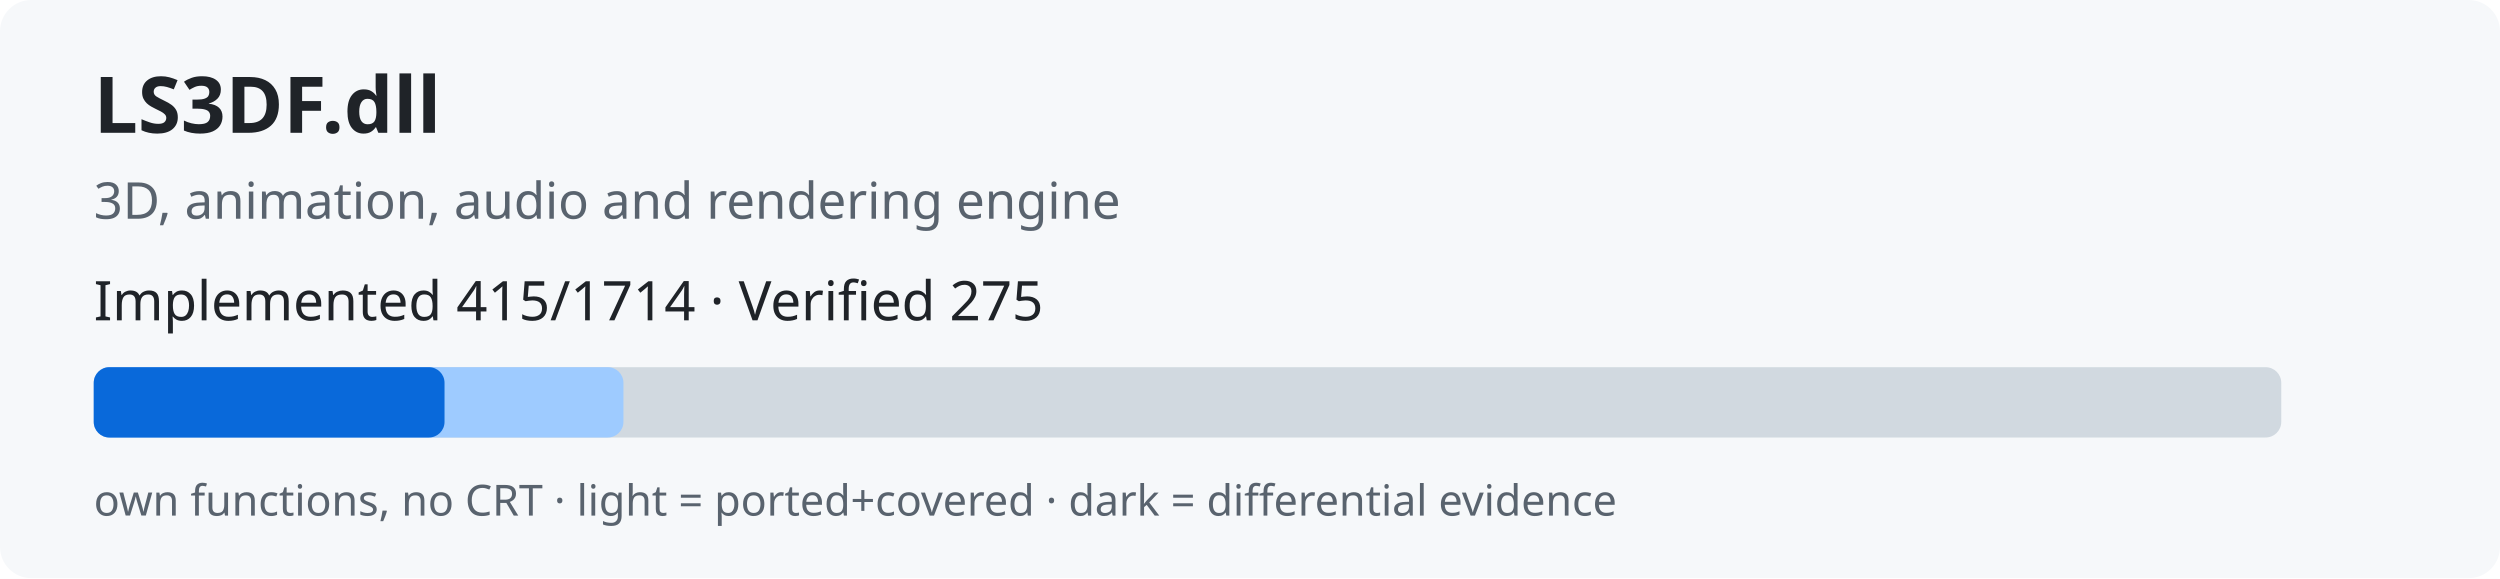
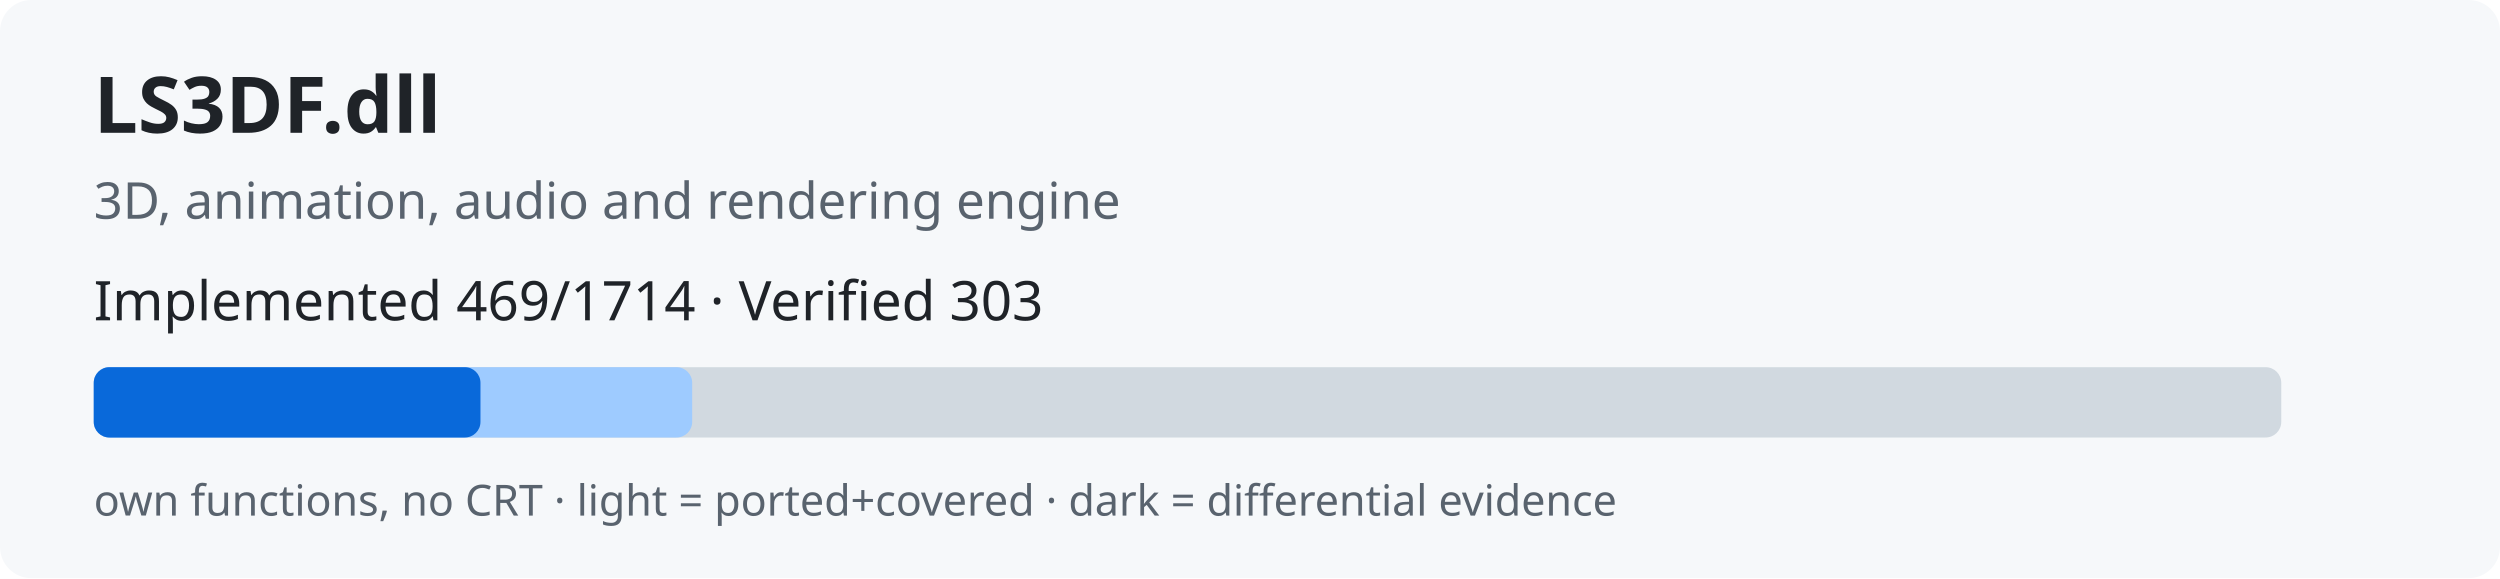
<svg xmlns="http://www.w3.org/2000/svg" width="640" height="148" role="img">
  <rect width="640" height="148" rx="8" fill="#f6f8fa" />
  <text x="24" y="34" font-family="sans-serif" font-size="20" font-weight="bold" fill="#1f2328">LS3DF.dll</text>
  <text x="24" y="56" font-family="sans-serif" font-size="13" fill="#59636e">3D, animation, audio and rendering engine</text>
-   <text x="24" y="82" font-family="sans-serif" font-size="14" fill="#1f2328">Implemented 415/1714 · Verified 275</text>
+   <text x="24" y="82" font-family="sans-serif" font-size="14" fill="#1f2328">Implemented 469/1714 · Verified 303</text>
  <rect x="24" y="94" width="560" height="18" rx="4" fill="#d1d9e0" />
-   <rect x="24" y="94" width="135.6" height="18" rx="4" fill="#9ecbff" />
-   <rect x="24" y="94" width="89.8" height="18" rx="4" fill="#0969da" />
+   <rect x="24" y="94" width="153.2" height="18" rx="4" fill="#9ecbff" />
+   <rect x="24" y="94" width="99.0" height="18" rx="4" fill="#0969da" />
  <text x="24" y="132" font-family="sans-serif" font-size="11" fill="#59636e">own functions, no CRT · light = ported+covered · dark = differential evidence</text>
</svg>
